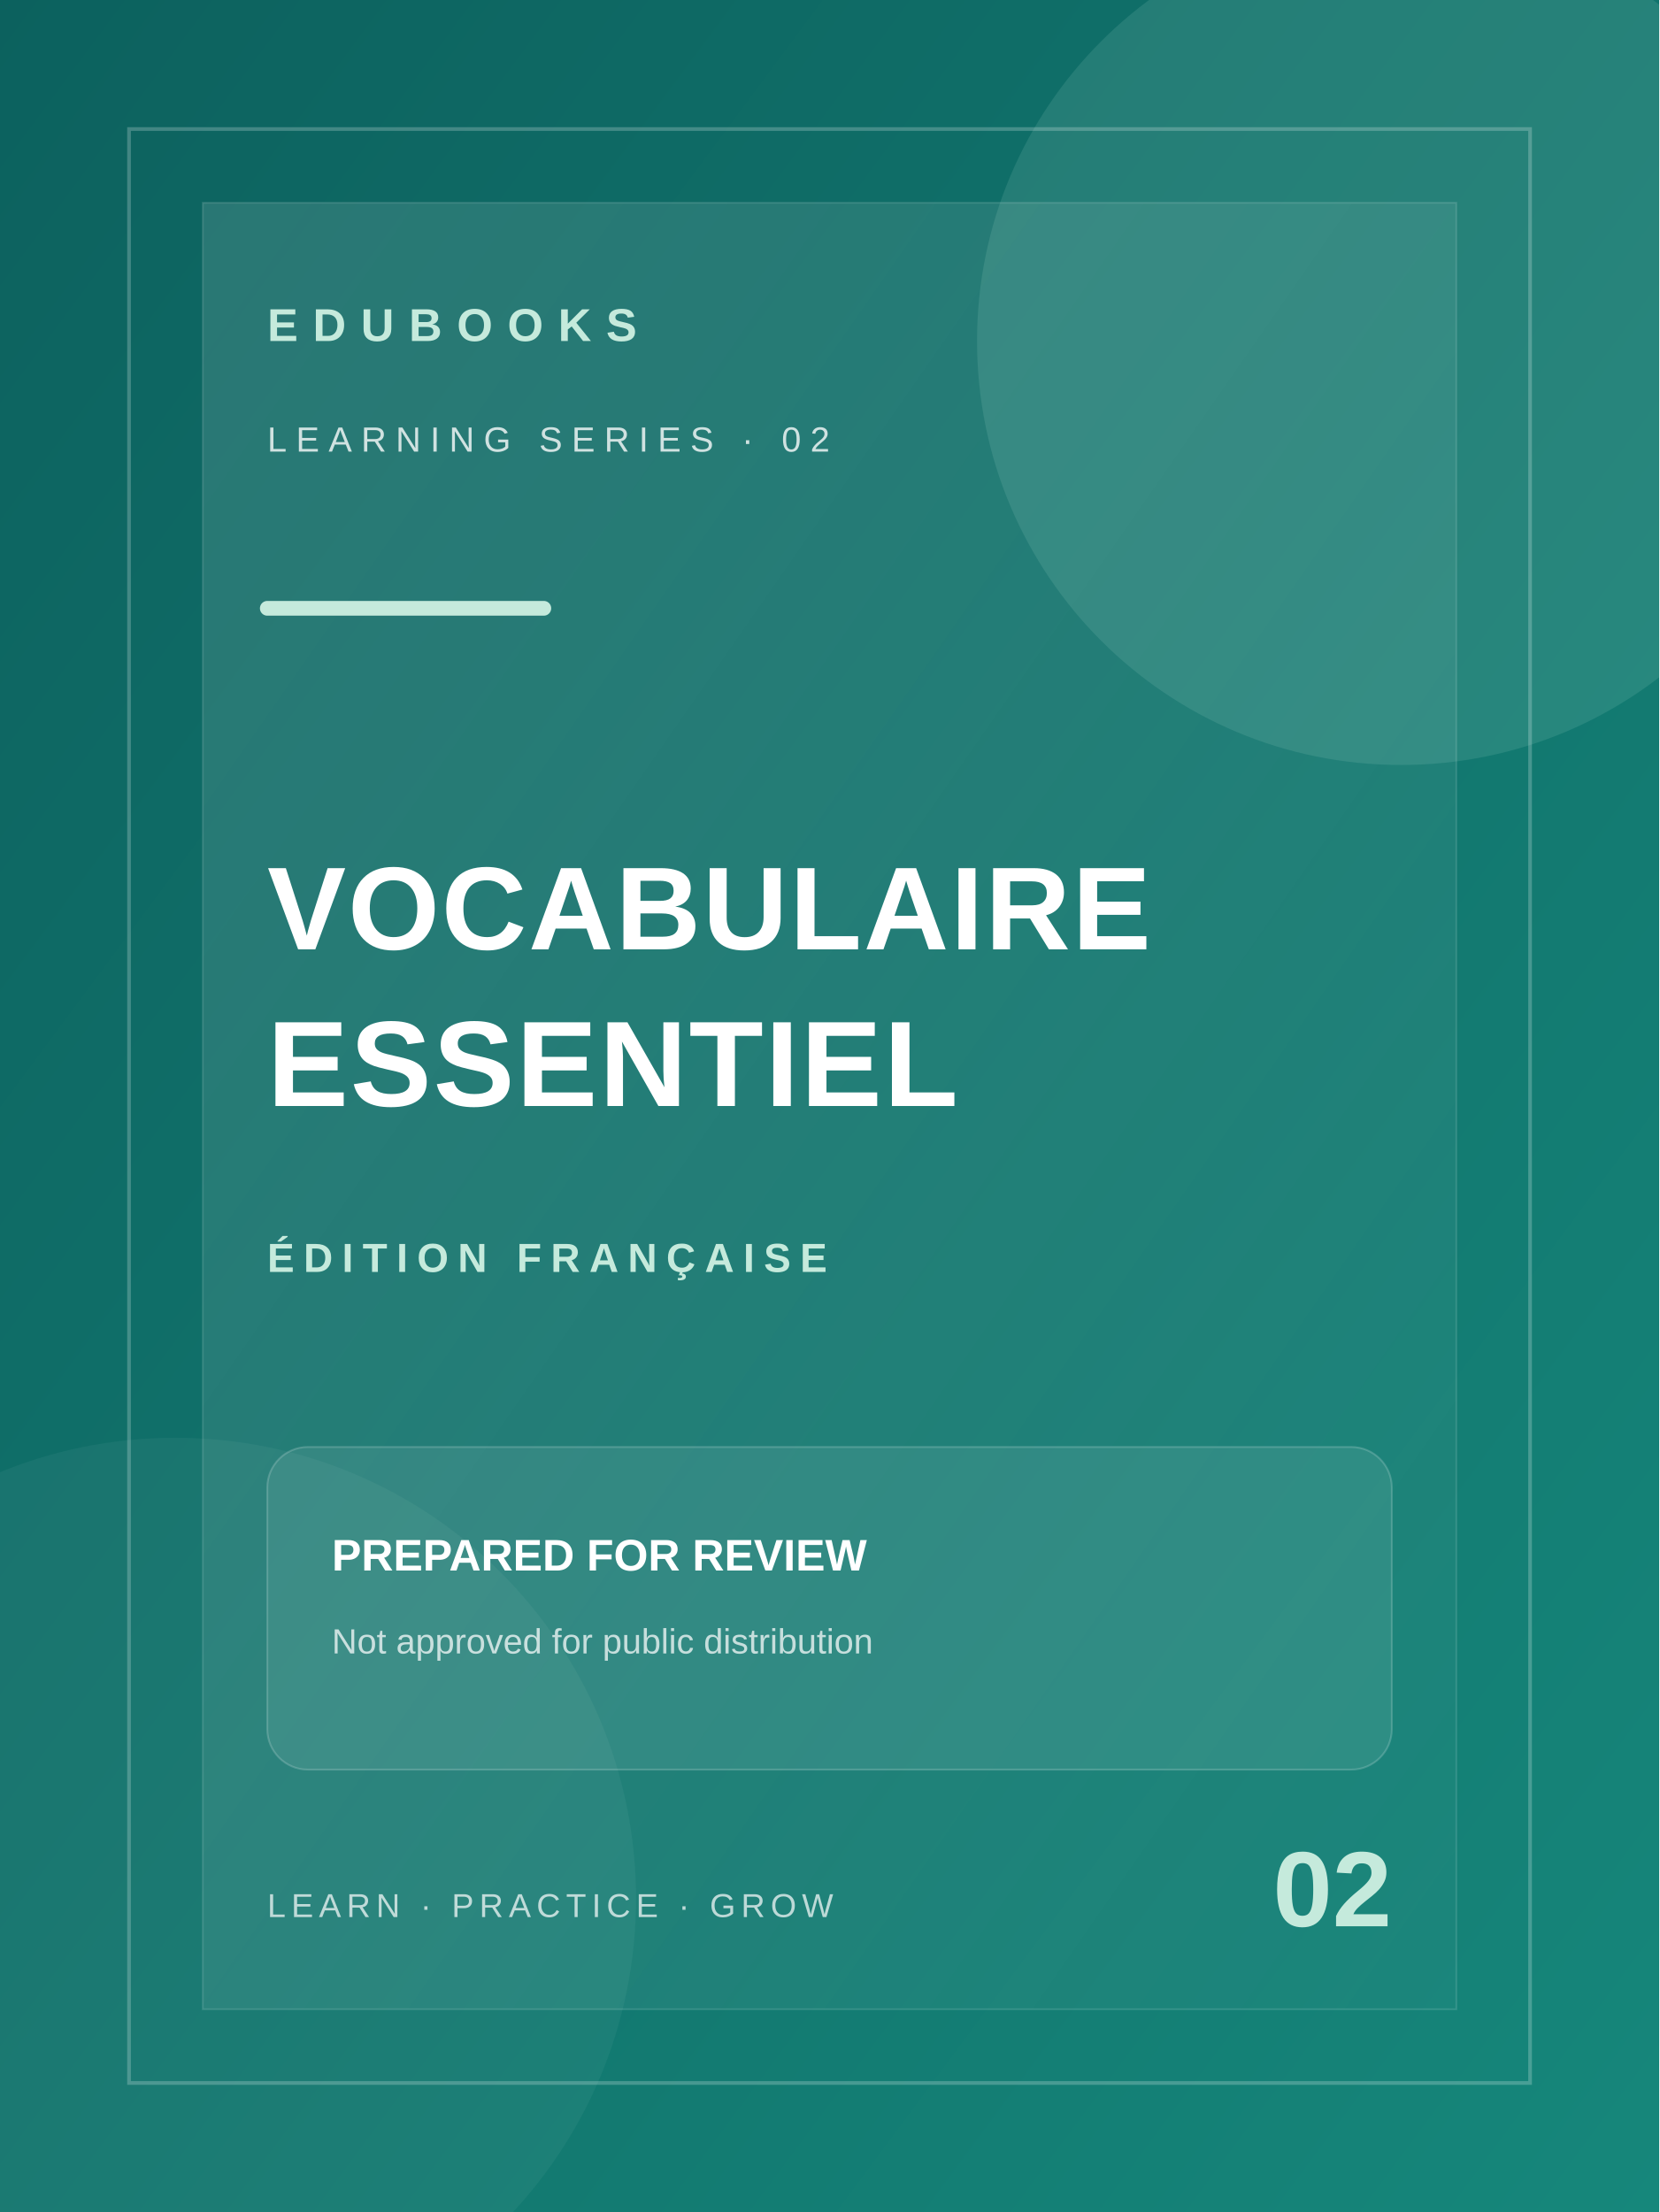
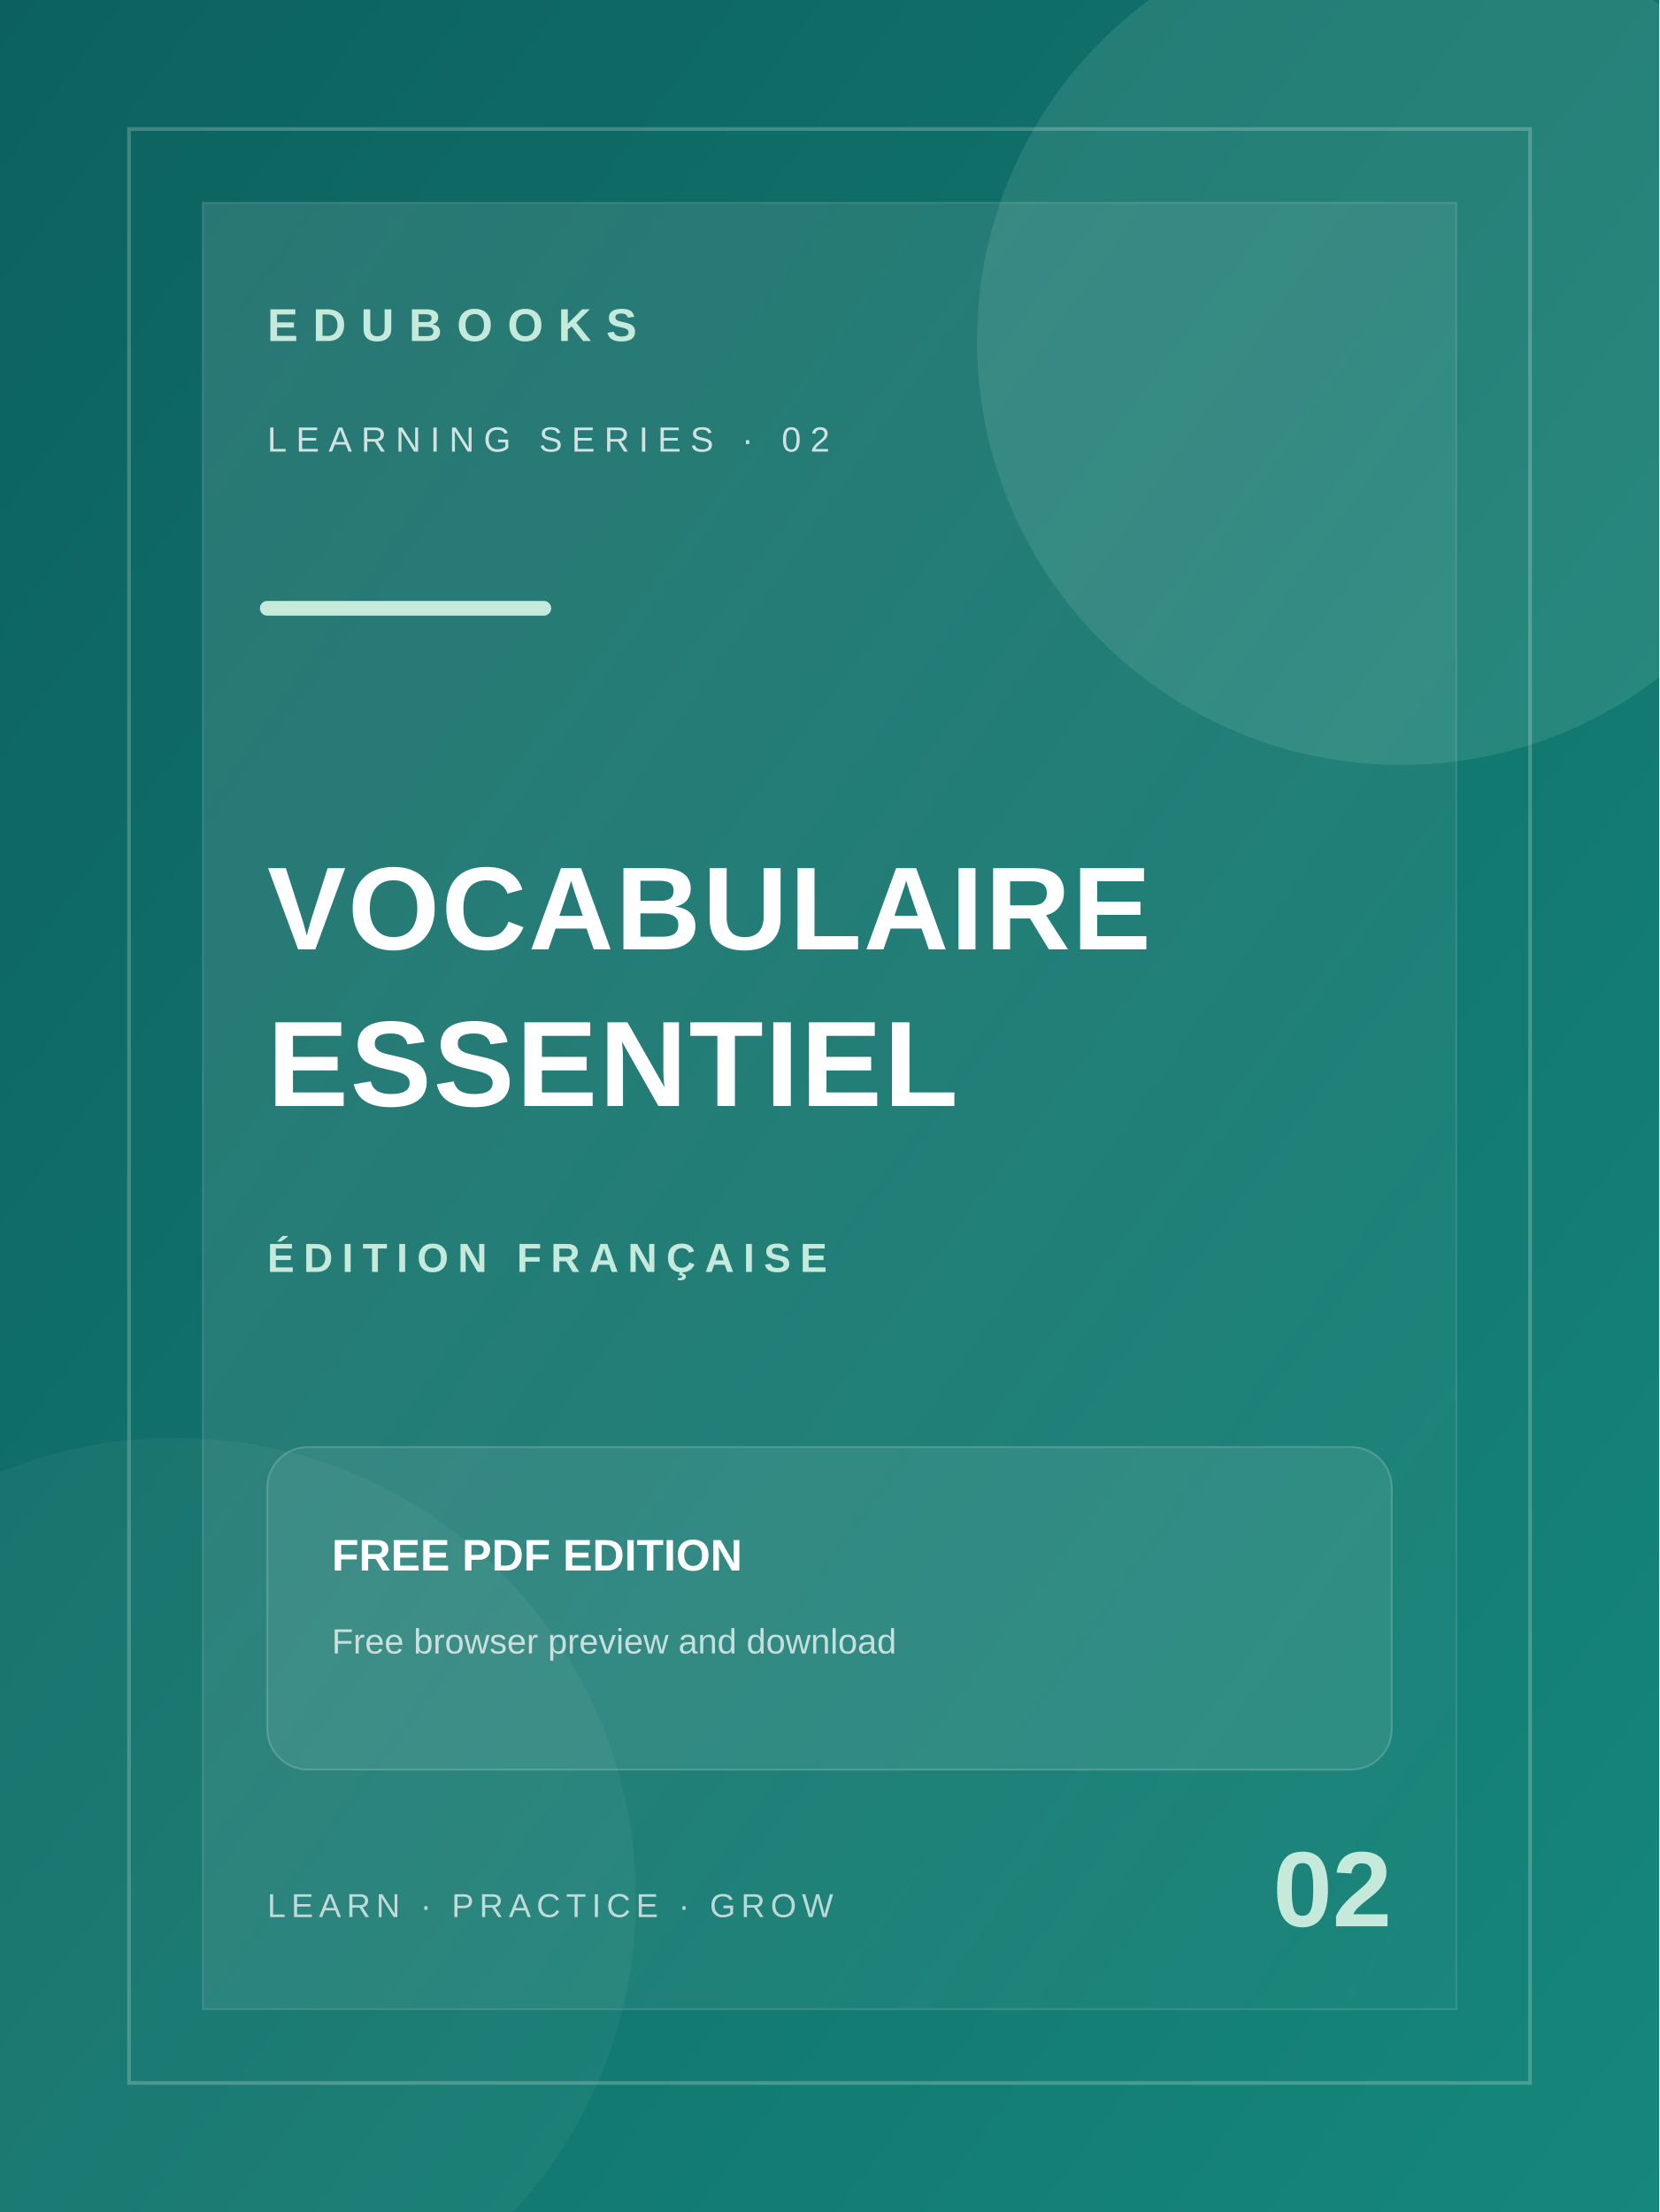
<svg xmlns="http://www.w3.org/2000/svg" width="900" height="1200" viewBox="0 0 900 1200" role="img" aria-labelledby="title desc">
  <defs>
    <linearGradient id="bg" x1="0" y1="0" x2="1" y2="1">
      <stop offset="0" stop-color="#0c615e" />
      <stop offset="1" stop-color="#16877b" />
    </linearGradient>
    <linearGradient id="panel" x1="0" y1="0" x2="1" y2="1">
      <stop offset="0" stop-color="#ffffff" stop-opacity=".12" />
      <stop offset="1" stop-color="#ffffff" stop-opacity=".025" />
    </linearGradient>
  </defs>
  <rect width="900" height="1200" fill="url(#bg)" />
  <circle cx="760" cy="185" r="230" fill="#c5eadc" opacity=".12" />
  <circle cx="95" cy="1030" r="250" fill="#fff" opacity=".045" />
  <path d="M70 70h760v1060H70z" fill="none" stroke="#fff" stroke-opacity=".22" stroke-width="2" />
  <path d="M110 110h680v980H110z" fill="url(#panel)" stroke="#fff" stroke-opacity=".12" />
  <text x="145" y="185" fill="#c5eadc" font-family="Arial,sans-serif" font-size="25" font-weight="700" letter-spacing="8">EDUBOOKS</text>
  <text x="145" y="245" fill="#fff" opacity=".78" font-family="Arial,sans-serif" font-size="19" letter-spacing="5">LEARNING SERIES · 02</text>
  <path d="M145 330h150" stroke="#c5eadc" stroke-width="8" stroke-linecap="round" />
  <text x="145" y="515" fill="#fff" font-family="Arial,sans-serif" font-size="64" font-weight="800" letter-spacing="1">VOCABULAIRE</text>
  <text x="145" y="600" fill="#fff" font-family="Arial,sans-serif" font-size="66" font-weight="800" letter-spacing="1">ESSENTIEL</text>
  <text x="145" y="690" fill="#c5eadc" font-family="Arial,sans-serif" font-size="22" font-weight="700" letter-spacing="5">ÉDITION FRANÇAISE</text>
  <g transform="translate(145 785)">
    <rect width="610" height="175" rx="22" fill="#fff" fill-opacity=".08" stroke="#fff" stroke-opacity=".18" />
-     <text x="35" y="67" fill="#fff" font-family="Arial,sans-serif" font-size="24" font-weight="700">PREPARED FOR REVIEW</text>
-     <text x="35" y="112" fill="#fff" opacity=".72" font-family="Arial,sans-serif" font-size="19">Not approved for public distribution</text>
+     <text x="35" y="67" fill="#fff" font-family="Arial,sans-serif" font-size="24" font-weight="700">FREE PDF EDITION</text>
+     <text x="35" y="112" fill="#fff" opacity=".72" font-family="Arial,sans-serif" font-size="19">Free browser preview and download</text>
  </g>
  <text x="145" y="1040" fill="#fff" opacity=".7" font-family="Arial,sans-serif" font-size="18" letter-spacing="3">LEARN · PRACTICE · GROW</text>
  <text x="755" y="1045" text-anchor="end" fill="#c5eadc" font-family="Arial,sans-serif" font-size="58" font-weight="800">02</text>
</svg>
